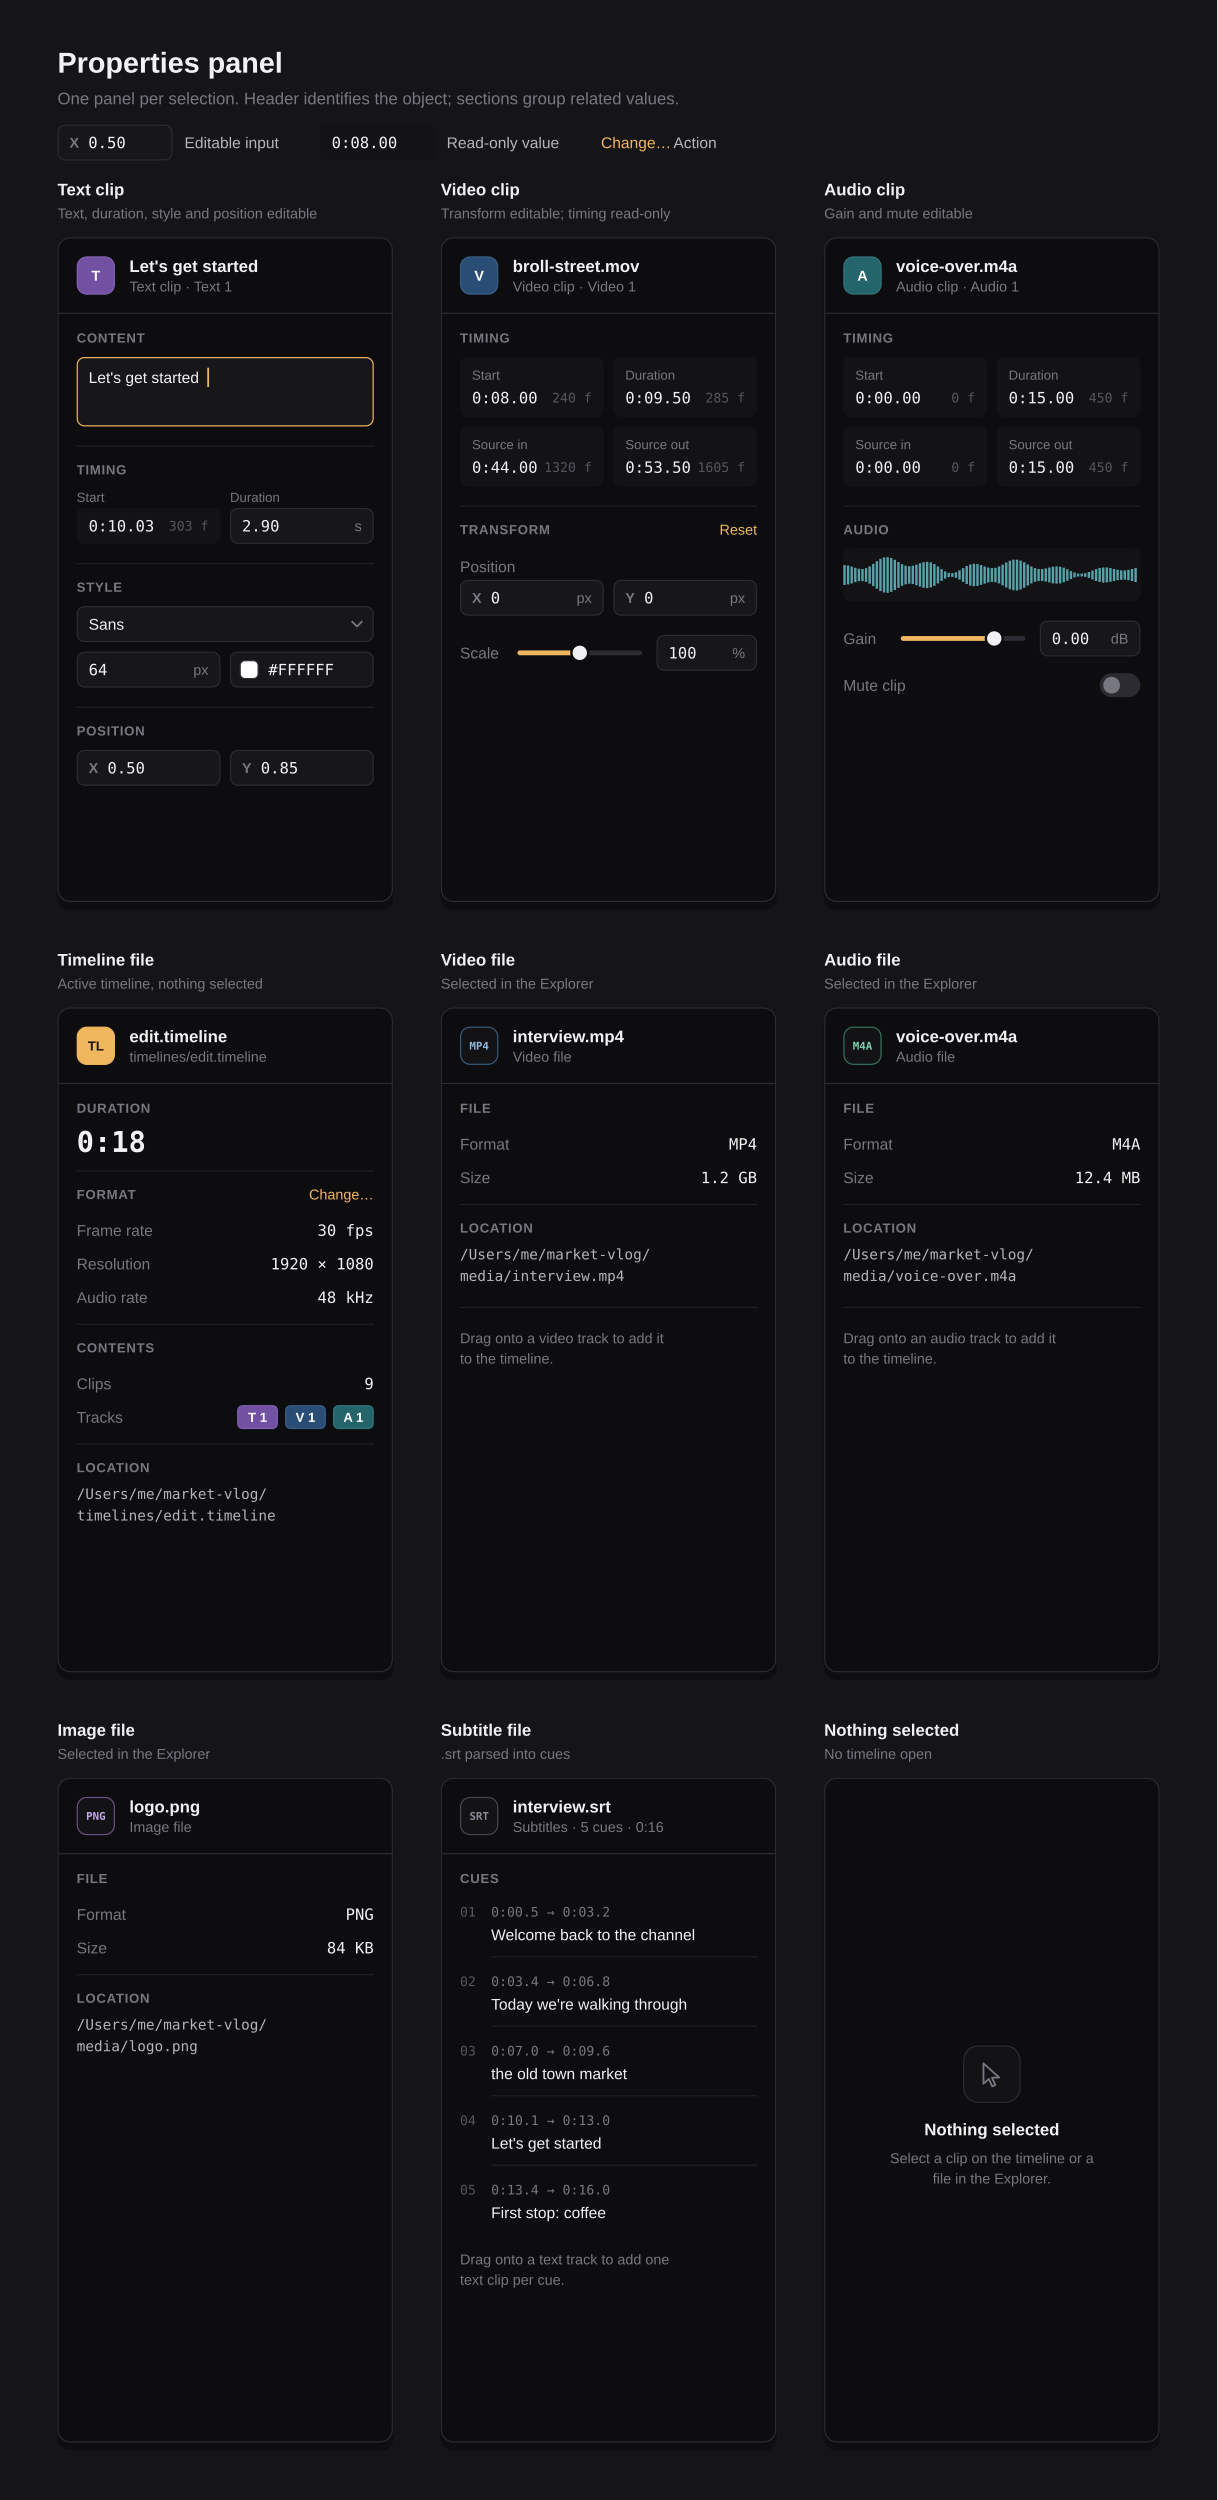
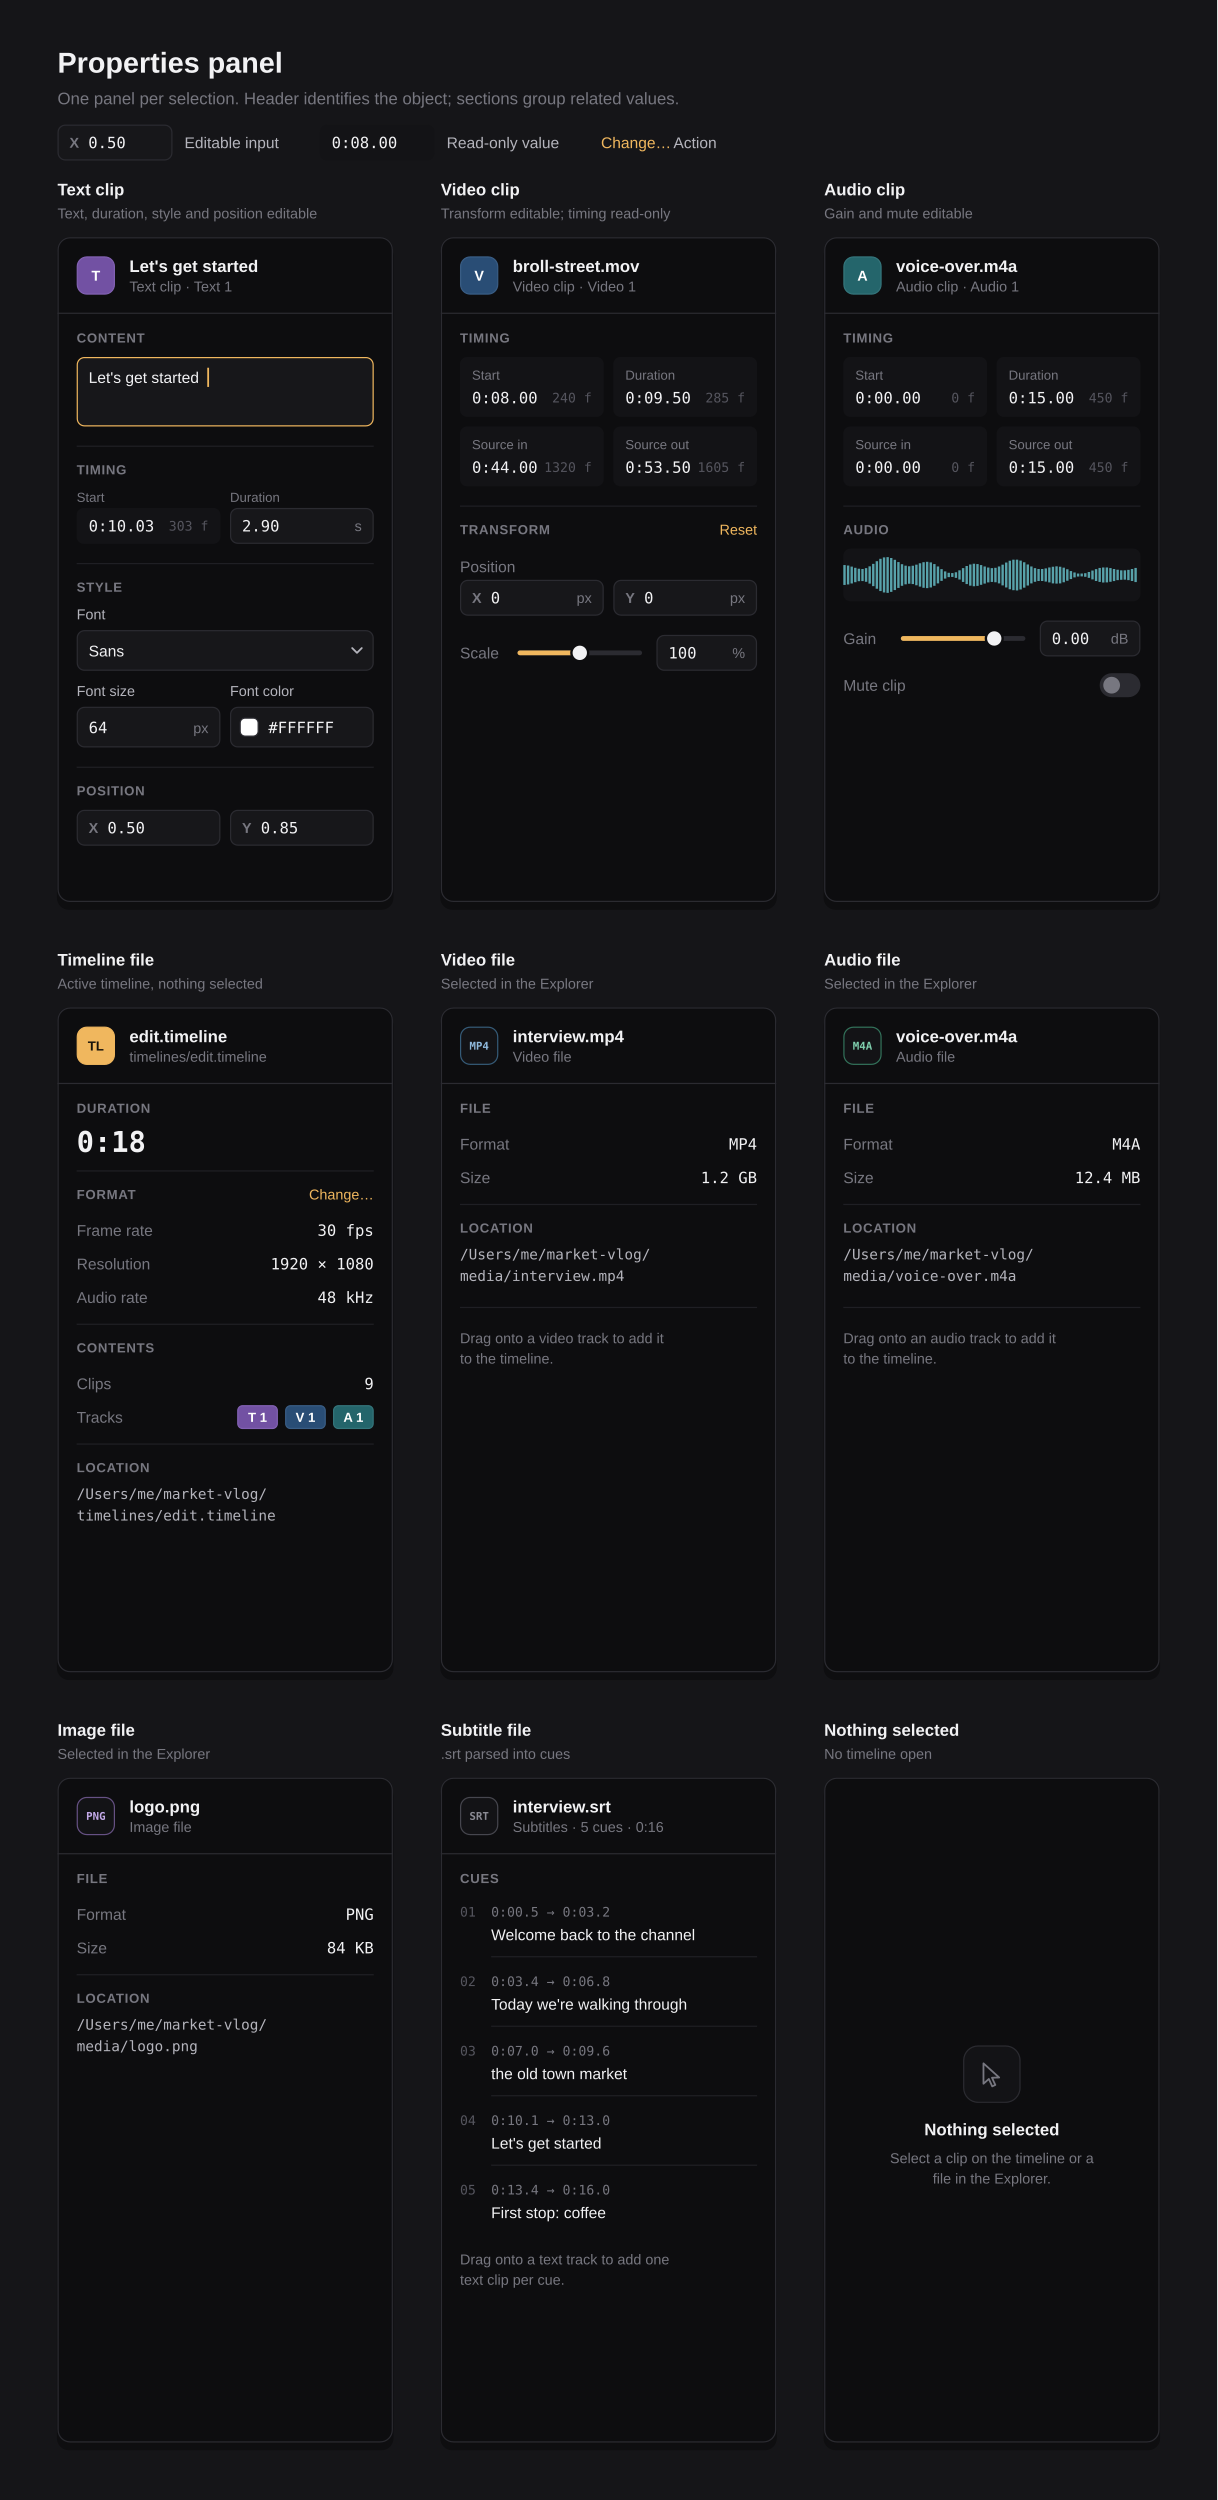
<svg xmlns="http://www.w3.org/2000/svg" width="1016" height="2087" viewBox="0 0 1016 2087">
  <style>.s{font-family:-apple-system,BlinkMacSystemFont,"SF Pro Text","Helvetica Neue",Arial,sans-serif}.m{font-family:"SF Mono",Menlo,Monaco,Consolas,monospace}</style>
  <defs>
    <clipPath id="c1">
      <rect x="48" y="198" width="280" height="555" rx="10" />
    </clipPath>
    <clipPath id="c2">
      <rect x="48" y="198" width="280" height="555" rx="0" />
    </clipPath>
    <clipPath id="c3">
      <rect x="368" y="198" width="280" height="555" rx="10" />
    </clipPath>
    <clipPath id="c4">
      <rect x="368" y="198" width="280" height="555" rx="0" />
    </clipPath>
    <clipPath id="c5">
      <rect x="688" y="198" width="280" height="555" rx="10" />
    </clipPath>
    <clipPath id="c6">
      <rect x="688" y="198" width="280" height="555" rx="0" />
    </clipPath>
    <clipPath id="c7">
      <rect x="1008" y="198" width="280" height="555" rx="10" />
    </clipPath>
    <clipPath id="c8">
      <rect x="1008" y="198" width="280" height="555" rx="0" />
    </clipPath>
    <clipPath id="c9">
      <rect x="48" y="841" width="280" height="555" rx="10" />
    </clipPath>
    <clipPath id="c10">
      <rect x="48" y="841" width="280" height="555" rx="0" />
    </clipPath>
    <clipPath id="c11">
      <rect x="368" y="841" width="280" height="555" rx="10" />
    </clipPath>
    <clipPath id="c12">
      <rect x="368" y="841" width="280" height="555" rx="0" />
    </clipPath>
    <clipPath id="c13">
      <rect x="688" y="841" width="280" height="555" rx="10" />
    </clipPath>
    <clipPath id="c14">
      <rect x="688" y="841" width="280" height="555" rx="0" />
    </clipPath>
    <clipPath id="c15">
      <rect x="1008" y="841" width="280" height="555" rx="10" />
    </clipPath>
    <clipPath id="c16">
      <rect x="1008" y="841" width="280" height="555" rx="0" />
    </clipPath>
    <clipPath id="c17">
      <rect x="48" y="841" width="280" height="555" rx="10" />
    </clipPath>
    <clipPath id="c18">
      <rect x="48" y="841" width="280" height="555" rx="0" />
    </clipPath>
  </defs>
  <rect x="0" y="0" width="1016" height="2087" fill="#151518" />
  <text class="s" x="48" y="60.64" font-size="24" fill="#f2f2f4" font-weight="700">Properties panel</text>
  <text class="s" x="48" y="87.04" font-size="14" fill="#777780">One panel per selection. Header identifies the object; sections group related values.</text>
  <rect x="48.5" y="104.5" width="95" height="29" rx="6" fill="#17171a" stroke="#2b2b31" stroke-width="1" />
  <text class="s" x="58" y="123.32" font-size="12" fill="#777780" font-weight="600">X</text>
  <text class="m" x="73.68" y="123.68" font-size="13" fill="#f2f2f4">0.50</text>
  <text class="s" x="154" y="123.68" font-size="13" fill="#b4b4bc">Editable input</text>
  <rect x="266.86" y="104" width="96" height="30" rx="6" fill="#131316" />
  <text class="m" x="276.86" y="123.68" font-size="13" fill="#f2f2f4">0:08.00</text>
  <text class="s" x="372.86" y="123.68" font-size="13" fill="#b4b4bc">Read-only value</text>
  <text class="s" x="501.71" y="123.68" font-size="13" fill="#f0b75e">Change…</text>
  <text class="s" x="562.15" y="123.68" font-size="13" fill="#b4b4bc">Action</text>
  <g>
    <text class="s" x="48" y="163.04" font-size="14" fill="#f2f2f4" font-weight="600">Text clip</text>
    <text class="s" x="48" y="182.32" font-size="12" fill="#777780">Text, duration, style and position editable</text>
    <rect x="47.5" y="197.5" width="281" height="556" rx="10" fill="#000" opacity="0.35" transform="translate(0 6)" />
    <g clip-path="url(#c1)">
      <rect x="48" y="198" width="280" height="555" fill="#0d0d0f" />
      <g clip-path="url(#c2)">
        <rect x="64.5" y="214.5" width="31" height="31" rx="8" fill="#7251a3" stroke="#8261b3" stroke-width="1" />
        <text class="s" x="80" y="234.32" font-size="12" fill="#ffffff" font-weight="700" text-anchor="middle">T</text>
        <text class="s" x="108" y="227.04" font-size="14" fill="#f2f2f4" font-weight="600">Let's get started</text>
        <text class="s" x="108" y="243.32" font-size="12" fill="#777780">Text clip · Text 1</text>
        <rect x="48" y="261" width="280" height="1" fill="#2b2b31" />
        <text class="s" x="64" y="285.96" font-size="11" fill="#777780" font-weight="600" letter-spacing="0.6">CONTENT</text>
        <rect x="64.5" y="298.5" width="247" height="57" rx="6" fill="#17171a" stroke="#f0b75e" stroke-width="1" />
        <text class="s" x="74" y="319.68" font-size="13" fill="#f2f2f4">Let's get started</text>
        <rect x="173.02" y="307" width="1.5" height="16" fill="#f0b75e" />
        <rect x="64" y="372" width="248" height="1" fill="#1f1f24" />
        <text class="s" x="64" y="395.96" font-size="11" fill="#777780" font-weight="600" letter-spacing="0.6">TIMING</text>
        <text class="s" x="64" y="418.96" font-size="11" fill="#777780">Start</text>
        <text class="s" x="192" y="418.96" font-size="11" fill="#777780">Duration</text>
        <rect x="64" y="424" width="120" height="30" rx="6" fill="#131316" />
        <text class="m" x="74" y="443.68" font-size="13" fill="#f2f2f4">0:10.03</text>
        <text class="m" x="174" y="442.96" font-size="11" fill="#55555e" text-anchor="end">303 f</text>
        <rect x="192.5" y="424.5" width="119" height="29" rx="6" fill="#17171a" stroke="#2b2b31" stroke-width="1" />
        <text class="m" x="202" y="443.68" font-size="13" fill="#f2f2f4">2.90</text>
        <text class="s" x="302" y="443.32" font-size="12" fill="#777780" text-anchor="end">s</text>
        <rect x="64" y="470" width="248" height="1" fill="#1f1f24" />
-         <text class="s" x="64" y="493.96" font-size="11" fill="#777780" font-weight="600" letter-spacing="0.6">STYLE</text>
-         <rect x="64.5" y="506.5" width="247" height="29" rx="6" fill="#17171a" stroke="#2b2b31" stroke-width="1" />
-         <text class="s" x="74" y="525.68" font-size="13" fill="#f2f2f4">Sans</text>
-         <path d="M294 519.0 l4 4 l4 -4" fill="none" stroke="#777780" stroke-width="1.5" stroke-linecap="round" stroke-linejoin="round" />
-         <rect x="64.5" y="544.5" width="119" height="29" rx="6" fill="#17171a" stroke="#2b2b31" stroke-width="1" />
-         <text class="m" x="74" y="563.68" font-size="13" fill="#f2f2f4">64</text>
-         <text class="s" x="174" y="563.32" font-size="12" fill="#777780" text-anchor="end">px</text>
-         <rect x="192.5" y="544.5" width="119" height="29" rx="6" fill="#17171a" stroke="#2b2b31" stroke-width="1" />
-         <rect x="200.5" y="551.5" width="15" height="15" rx="4" fill="#ffffff" stroke="#2b2b31" stroke-width="1" />
-         <text class="m" x="224" y="563.68" font-size="13" fill="#f2f2f4">#FFFFFF</text>
-         <rect x="64" y="590" width="248" height="1" fill="#1f1f24" />
-         <text class="s" x="64" y="613.96" font-size="11" fill="#777780" font-weight="600" letter-spacing="0.6">POSITION</text>
-         <rect x="64.5" y="626.5" width="119" height="29" rx="6" fill="#17171a" stroke="#2b2b31" stroke-width="1" />
-         <text class="s" x="74" y="645.32" font-size="12" fill="#777780" font-weight="600">X</text>
-         <text class="m" x="89.68" y="645.68" font-size="13" fill="#f2f2f4">0.50</text>
-         <rect x="192.5" y="626.5" width="119" height="29" rx="6" fill="#17171a" stroke="#2b2b31" stroke-width="1" />
-         <text class="s" x="202" y="645.32" font-size="12" fill="#777780" font-weight="600">Y</text>
-         <text class="m" x="217.68" y="645.68" font-size="13" fill="#f2f2f4">0.85</text>
+         <g id="text-clip-style">
+           <text class="s" x="64" y="493.96" font-size="11" fill="#777780" font-weight="600" letter-spacing="0.6">STYLE</text>
+           <text class="s" x="64" y="517" font-size="12" fill="#b4b4bc">Font</text>
+           <rect x="64.5" y="526.5" width="247" height="33" rx="6" fill="#17171a" stroke="#2b2b31" stroke-width="1" />
+           <text class="s" x="74" y="548" font-size="13" fill="#f2f2f4">Sans</text>
+           <path d="M294 541 l4 4 l4 -4" fill="none" stroke="#b4b4bc" stroke-width="1.5" stroke-linecap="round" stroke-linejoin="round" />
+           <text class="s" x="64" y="581" font-size="12" fill="#b4b4bc">Font size</text>
+           <text class="s" x="192" y="581" font-size="12" fill="#b4b4bc">Font color</text>
+           <rect x="64.5" y="590.5" width="119" height="33" rx="6" fill="#17171a" stroke="#2b2b31" stroke-width="1" />
+           <text class="m" x="74" y="612" font-size="13" fill="#f2f2f4">64</text>
+           <text class="s" x="174" y="612" font-size="12" fill="#777780" text-anchor="end">px</text>
+           <rect x="192.5" y="590.5" width="119" height="33" rx="6" fill="#17171a" stroke="#2b2b31" stroke-width="1" />
+           <rect x="200.5" y="599.5" width="15" height="15" rx="4" fill="#ffffff" stroke="#2b2b31" stroke-width="1" />
+           <text class="m" x="224" y="612" font-size="13" fill="#f2f2f4">#FFFFFF</text>
+         </g>
+         <rect x="64" y="640" width="248" height="1" fill="#1f1f24" />
+         <text class="s" x="64" y="663.96" font-size="11" fill="#777780" font-weight="600" letter-spacing="0.6">POSITION</text>
+         <rect x="64.5" y="676.5" width="119" height="29" rx="6" fill="#17171a" stroke="#2b2b31" stroke-width="1" />
+         <text class="s" x="74" y="695.32" font-size="12" fill="#777780" font-weight="600">X</text>
+         <text class="m" x="89.68" y="695.68" font-size="13" fill="#f2f2f4">0.50</text>
+         <rect x="192.5" y="676.5" width="119" height="29" rx="6" fill="#17171a" stroke="#2b2b31" stroke-width="1" />
+         <text class="s" x="202" y="695.32" font-size="12" fill="#777780" font-weight="600">Y</text>
+         <text class="m" x="217.68" y="695.68" font-size="13" fill="#f2f2f4">0.85</text>
      </g>
    </g>
    <rect x="48.5" y="198.5" width="279" height="554" rx="10" fill="none" stroke="#2b2b31" stroke-width="1" />
  </g>
  <g>
    <text class="s" x="368" y="163.04" font-size="14" fill="#f2f2f4" font-weight="600">Video clip</text>
    <text class="s" x="368" y="182.32" font-size="12" fill="#777780">Transform editable; timing read-only</text>
    <rect x="367.5" y="197.5" width="281" height="556" rx="10" fill="#000" opacity="0.35" transform="translate(0 6)" />
    <g clip-path="url(#c3)">
      <rect x="368" y="198" width="280" height="555" fill="#0d0d0f" />
      <g clip-path="url(#c4)">
        <rect x="384.5" y="214.5" width="31" height="31" rx="8" fill="#294d75" stroke="#395d85" stroke-width="1" />
        <text class="s" x="400" y="234.32" font-size="12" fill="#ffffff" font-weight="700" text-anchor="middle">V</text>
        <text class="s" x="428" y="227.04" font-size="14" fill="#f2f2f4" font-weight="600">broll-street.mov</text>
        <text class="s" x="428" y="243.32" font-size="12" fill="#777780">Video clip · Video 1</text>
        <rect x="368" y="261" width="280" height="1" fill="#2b2b31" />
        <text class="s" x="384" y="285.96" font-size="11" fill="#777780" font-weight="600" letter-spacing="0.6">TIMING</text>
        <rect x="384" y="298" width="120" height="50" rx="6" fill="#131316" />
        <text class="s" x="394" y="316.96" font-size="11" fill="#777780">Start</text>
        <text class="m" x="394" y="336.68" font-size="13" fill="#f2f2f4">0:08.00</text>
        <text class="m" x="494" y="335.96" font-size="11" fill="#55555e" text-anchor="end">240 f</text>
        <rect x="512" y="298" width="120" height="50" rx="6" fill="#131316" />
        <text class="s" x="522" y="316.96" font-size="11" fill="#777780">Duration</text>
        <text class="m" x="522" y="336.68" font-size="13" fill="#f2f2f4">0:09.50</text>
        <text class="m" x="622" y="335.96" font-size="11" fill="#55555e" text-anchor="end">285 f</text>
        <rect x="384" y="356" width="120" height="50" rx="6" fill="#131316" />
        <text class="s" x="394" y="374.96" font-size="11" fill="#777780">Source in</text>
        <text class="m" x="394" y="394.68" font-size="13" fill="#f2f2f4">0:44.00</text>
        <text class="m" x="494" y="393.96" font-size="11" fill="#55555e" text-anchor="end">1320 f</text>
        <rect x="512" y="356" width="120" height="50" rx="6" fill="#131316" />
        <text class="s" x="522" y="374.96" font-size="11" fill="#777780">Source out</text>
        <text class="m" x="522" y="394.68" font-size="13" fill="#f2f2f4">0:53.50</text>
        <text class="m" x="622" y="393.96" font-size="11" fill="#55555e" text-anchor="end">1605 f</text>
        <rect x="384" y="422" width="248" height="1" fill="#1f1f24" />
        <text class="s" x="384" y="445.96" font-size="11" fill="#777780" font-weight="600" letter-spacing="0.6">TRANSFORM</text>
        <text class="s" x="632" y="446.32" font-size="12" fill="#f0b75e" text-anchor="end">Reset</text>
        <text class="s" x="384" y="477.68" font-size="13" fill="#777780">Position</text>
        <rect x="384.5" y="484.5" width="119" height="29" rx="6" fill="#17171a" stroke="#2b2b31" stroke-width="1" />
        <text class="s" x="394" y="503.32" font-size="12" fill="#777780" font-weight="600">X</text>
        <text class="m" x="409.68" y="503.68" font-size="13" fill="#f2f2f4">0</text>
        <text class="s" x="494" y="503.32" font-size="12" fill="#777780" text-anchor="end">px</text>
        <rect x="512.5" y="484.5" width="119" height="29" rx="6" fill="#17171a" stroke="#2b2b31" stroke-width="1" />
        <text class="s" x="522" y="503.32" font-size="12" fill="#777780" font-weight="600">Y</text>
        <text class="m" x="537.68" y="503.68" font-size="13" fill="#f2f2f4">0</text>
        <text class="s" x="622" y="503.32" font-size="12" fill="#777780" text-anchor="end">px</text>
        <text class="s" x="384" y="549.68" font-size="13" fill="#777780">Scale</text>
        <rect x="432" y="543" width="104" height="4" rx="2" fill="#2b2b31" />
        <rect x="483.5" y="540" width="1" height="10" fill="#55555e" />
        <rect x="432" y="543" width="52" height="4" rx="2" fill="#f0b75e" />
        <circle cx="484" cy="545" r="7" fill="#f2f2f4" stroke="#0d0d0f" stroke-width="2" />
        <rect x="548.5" y="530.5" width="83" height="29" rx="6" fill="#17171a" stroke="#2b2b31" stroke-width="1" />
        <text class="m" x="558" y="549.68" font-size="13" fill="#f2f2f4">100</text>
        <text class="s" x="622" y="549.32" font-size="12" fill="#777780" text-anchor="end">%</text>
      </g>
    </g>
    <rect x="368.5" y="198.5" width="279" height="554" rx="10" fill="none" stroke="#2b2b31" stroke-width="1" />
  </g>
  <g>
    <text class="s" x="688" y="163.04" font-size="14" fill="#f2f2f4" font-weight="600">Audio clip</text>
    <text class="s" x="688" y="182.32" font-size="12" fill="#777780">Gain and mute editable</text>
    <rect x="687.5" y="197.5" width="281" height="556" rx="10" fill="#000" opacity="0.35" transform="translate(0 6)" />
    <g clip-path="url(#c5)">
      <rect x="688" y="198" width="280" height="555" fill="#0d0d0f" />
      <g clip-path="url(#c6)">
        <rect x="704.5" y="214.5" width="31" height="31" rx="8" fill="#24656b" stroke="#34757b" stroke-width="1" />
        <text class="s" x="720" y="234.32" font-size="12" fill="#ffffff" font-weight="700" text-anchor="middle">A</text>
        <text class="s" x="748" y="227.04" font-size="14" fill="#f2f2f4" font-weight="600">voice-over.m4a</text>
        <text class="s" x="748" y="243.32" font-size="12" fill="#777780">Audio clip · Audio 1</text>
        <rect x="688" y="261" width="280" height="1" fill="#2b2b31" />
        <text class="s" x="704" y="285.96" font-size="11" fill="#777780" font-weight="600" letter-spacing="0.6">TIMING</text>
        <rect x="704" y="298" width="120" height="50" rx="6" fill="#131316" />
        <text class="s" x="714" y="316.96" font-size="11" fill="#777780">Start</text>
        <text class="m" x="714" y="336.68" font-size="13" fill="#f2f2f4">0:00.00</text>
        <text class="m" x="814" y="335.96" font-size="11" fill="#55555e" text-anchor="end">0 f</text>
        <rect x="832" y="298" width="120" height="50" rx="6" fill="#131316" />
        <text class="s" x="842" y="316.96" font-size="11" fill="#777780">Duration</text>
        <text class="m" x="842" y="336.68" font-size="13" fill="#f2f2f4">0:15.00</text>
        <text class="m" x="942" y="335.96" font-size="11" fill="#55555e" text-anchor="end">450 f</text>
        <rect x="704" y="356" width="120" height="50" rx="6" fill="#131316" />
        <text class="s" x="714" y="374.96" font-size="11" fill="#777780">Source in</text>
        <text class="m" x="714" y="394.68" font-size="13" fill="#f2f2f4">0:00.00</text>
        <text class="m" x="814" y="393.96" font-size="11" fill="#55555e" text-anchor="end">0 f</text>
        <rect x="832" y="356" width="120" height="50" rx="6" fill="#131316" />
        <text class="s" x="842" y="374.96" font-size="11" fill="#777780">Source out</text>
        <text class="m" x="842" y="394.68" font-size="13" fill="#f2f2f4">0:15.00</text>
        <text class="m" x="942" y="393.96" font-size="11" fill="#55555e" text-anchor="end">450 f</text>
        <rect x="704" y="422" width="248" height="1" fill="#1f1f24" />
        <text class="s" x="704" y="445.96" font-size="11" fill="#777780" font-weight="600" letter-spacing="0.6">AUDIO</text>
        <rect x="704" y="458" width="248" height="44" rx="6" fill="#131316" />
        <path d="M704.0 471.7v16.6h2v-16.6zM707.0 472.1v15.8h2v-15.8zM710.0 473.0v14.1h2v-14.1zM713.0 474.0v12.0h2v-12.0zM716.0 474.8v10.4h2v-10.4zM719.0 475.0v10.1h2v-10.1zM722.0 474.3v11.4h2v-11.4zM725.0 472.8v14.4h2v-14.4zM728.0 470.7v18.6h2v-18.6zM731.0 468.5v23.0h2v-23.0zM734.0 466.5v26.9h2v-26.9zM737.0 465.3v29.3h2v-29.3zM740.0 465.1v29.8h2v-29.8zM743.0 465.8v28.3h2v-28.3zM746.0 467.3v25.3h2v-25.3zM749.0 469.2v21.6h2v-21.6zM752.0 471.0v18.0h2v-18.0zM755.0 472.2v15.6h2v-15.6zM758.0 472.7v14.6h2v-14.6zM761.0 472.3v15.3h2v-15.3zM764.0 471.4v17.2h2v-17.2zM767.0 470.2v19.5h2v-19.5zM770.0 469.3v21.4h2v-21.4zM773.0 469.0v22.0h2v-22.0zM776.0 469.5v20.9h2v-20.9zM779.0 470.9v18.1h2v-18.1zM782.0 472.9v14.1h2v-14.1zM785.0 475.1v9.8h2v-9.8zM788.0 477.0v6.0h2v-6.0zM791.0 478.2v3.6h2v-3.6zM794.0 478.4v3.2h2v-3.2zM797.0 477.7v4.7h2v-4.7zM800.0 476.1v7.7h2v-7.7zM803.0 474.3v11.5h2v-11.5zM806.0 472.5v15.1h2v-15.1zM809.0 471.2v17.7h2v-17.7zM812.0 470.6v18.8h2v-18.8zM815.0 470.9v18.2h2v-18.2zM818.0 471.7v16.5h2v-16.5zM821.0 472.9v14.3h2v-14.3zM824.0 473.8v12.4h2v-12.4zM827.0 474.3v11.5h2v-11.5zM830.0 474.0v12.1h2v-12.1zM833.0 472.9v14.1h2v-14.1zM836.0 471.4v17.3h2v-17.3zM839.0 469.6v20.8h2v-20.8zM842.0 468.1v23.8h2v-23.8zM845.0 467.2v25.5h2v-25.5zM848.0 467.2v25.7h2v-25.7zM851.0 468.0v24.1h2v-24.1zM854.0 469.4v21.2h2v-21.2zM857.0 471.2v17.6h2v-17.6zM860.0 472.9v14.1h2v-14.1zM863.0 474.3v11.4h2v-11.4zM866.0 475.0v10.0h2v-10.0zM869.0 475.0v10.0h2v-10.0zM872.0 474.5v11.0h2v-11.0zM875.0 473.7v12.5h2v-12.5zM878.0 473.1v13.9h2v-13.9zM881.0 472.8v14.4h2v-14.4zM884.0 473.1v13.9h2v-13.9zM887.0 473.9v12.2h2v-12.2zM890.0 475.2v9.6h2v-9.6zM893.0 476.7v6.7h2v-6.7zM896.0 477.9v4.1h2v-4.1zM899.0 478.8v2.5h2v-2.5zM902.0 478.8v2.4h2v-2.4zM905.0 478.5v3.0h2v-3.0zM908.0 477.5v4.9h2v-4.9zM911.0 476.3v7.4h2v-7.4zM914.0 475.1v9.9h2v-9.9zM917.0 474.1v11.7h2v-11.7zM920.0 473.7v12.6h2v-12.6zM923.0 473.7v12.5h2v-12.5zM926.0 474.2v11.5h2v-11.5zM929.0 475.0v10.1h2v-10.1zM932.0 475.6v8.7h2v-8.7zM935.0 476.1v7.9h2v-7.9zM938.0 476.1v7.8h2v-7.8zM941.0 475.7v8.6h2v-8.6zM944.0 475.0v10.0h2v-10.0zM947.0 474.1v11.8h2v-11.8z" fill="#69c5cf" fill-opacity="0.8" />
        <text class="s" x="704" y="537.68" font-size="13" fill="#777780">Gain</text>
        <rect x="752" y="531" width="104" height="4" rx="2" fill="#2b2b31" />
        <rect x="829.5" y="528" width="1" height="10" fill="#55555e" />
        <rect x="752" y="531" width="78" height="4" rx="2" fill="#f0b75e" />
        <circle cx="830" cy="533" r="7" fill="#f2f2f4" stroke="#0d0d0f" stroke-width="2" />
        <rect x="868.5" y="518.5" width="83" height="29" rx="6" fill="#17171a" stroke="#2b2b31" stroke-width="1" />
        <text class="m" x="878" y="537.68" font-size="13" fill="#f2f2f4">0.00</text>
        <text class="s" x="942" y="537.32" font-size="12" fill="#777780" text-anchor="end">dB</text>
        <text class="s" x="704" y="576.68" font-size="13" fill="#777780">Mute clip</text>
        <rect x="918" y="562" width="34" height="20" rx="10" fill="#2b2b31" />
        <circle cx="928" cy="572" r="7" fill="#777780" />
      </g>
    </g>
    <rect x="688.5" y="198.5" width="279" height="554" rx="10" fill="none" stroke="#2b2b31" stroke-width="1" />
  </g>
  <g transform="translate(-960 643)">
    <text class="s" x="1008" y="163.04" font-size="14" fill="#f2f2f4" font-weight="600">Timeline file</text>
    <text class="s" x="1008" y="182.32" font-size="12" fill="#777780">Active timeline, nothing selected</text>
    <rect x="1007.5" y="197.5" width="281" height="556" rx="10" fill="#000" opacity="0.35" transform="translate(0 6)" />
    <g clip-path="url(#c7)">
      <rect x="1008" y="198" width="280" height="555" fill="#0d0d0f" />
      <g clip-path="url(#c8)">
        <rect x="1024.5" y="214.5" width="31" height="31" rx="8" fill="#f0b75e" stroke="#f0b75e" stroke-width="1" />
        <text class="s" x="1040" y="233.96" font-size="11" fill="#17120a" font-weight="700" text-anchor="middle">TL</text>
        <text class="s" x="1068" y="227.04" font-size="14" fill="#f2f2f4" font-weight="600">edit.timeline</text>
        <text class="s" x="1068" y="243.32" font-size="12" fill="#777780">timelines/edit.timeline</text>
        <rect x="1008" y="261" width="280" height="1" fill="#2b2b31" />
        <text class="s" x="1024" y="285.96" font-size="11" fill="#777780" font-weight="600" letter-spacing="0.6">DURATION</text>
        <text class="m" x="1024" y="318.64" font-size="24" fill="#f2f2f4" font-weight="600">0:18</text>
        <g transform="translate(0 -24)">
          <rect x="1024" y="358" width="248" height="1" fill="#1f1f24" />
          <text class="s" x="1024" y="381.96" font-size="11" fill="#777780" font-weight="600" letter-spacing="0.6">FORMAT</text>
          <text class="s" x="1272" y="382.32" font-size="12" fill="#f0b75e" text-anchor="end">Change…</text>
          <text class="s" x="1024" y="412.68" font-size="13" fill="#777780">Frame rate</text>
          <text class="m" x="1272" y="412.68" font-size="13" fill="#f2f2f4" text-anchor="end">30 fps</text>
          <text class="s" x="1024" y="440.68" font-size="13" fill="#777780">Resolution</text>
          <text class="m" x="1272" y="440.68" font-size="13" fill="#f2f2f4" text-anchor="end">1920 × 1080</text>
          <text class="s" x="1024" y="468.68" font-size="13" fill="#777780">Audio rate</text>
          <text class="m" x="1272" y="468.68" font-size="13" fill="#f2f2f4" text-anchor="end">48 kHz</text>
          <rect x="1024" y="486" width="248" height="1" fill="#1f1f24" />
          <text class="s" x="1024" y="509.96" font-size="11" fill="#777780" font-weight="600" letter-spacing="0.6">CONTENTS</text>
          <text class="s" x="1024" y="540.68" font-size="13" fill="#777780">Clips</text>
          <text class="m" x="1272" y="540.68" font-size="13" fill="#f2f2f4" text-anchor="end">9</text>
          <text class="s" x="1024" y="568.68" font-size="13" fill="#777780">Tracks</text>
          <rect x="1238.5" y="554.5" width="33" height="19" rx="4" fill="#24656b" stroke="#34757b" stroke-width="1" />
          <text class="s" x="1255" y="567.96" font-size="11" fill="#ffffff" font-weight="600" text-anchor="middle">A 1</text>
          <rect x="1198.5" y="554.5" width="33" height="19" rx="4" fill="#294d75" stroke="#395d85" stroke-width="1" />
          <text class="s" x="1215" y="567.96" font-size="11" fill="#ffffff" font-weight="600" text-anchor="middle">V 1</text>
          <rect x="1158.5" y="554.5" width="33" height="19" rx="4" fill="#7251a3" stroke="#8261b3" stroke-width="1" />
          <text class="s" x="1175" y="567.96" font-size="11" fill="#ffffff" font-weight="600" text-anchor="middle">T 1</text>
          <rect x="1024" y="586" width="248" height="1" fill="#1f1f24" />
          <text class="s" x="1024" y="609.96" font-size="11" fill="#777780" font-weight="600" letter-spacing="0.6">LOCATION</text>
          <text class="m" x="1024" y="632.32" font-size="12" fill="#b4b4bc">/Users/me/market-vlog/</text>
          <text class="m" x="1024" y="650.32" font-size="12" fill="#b4b4bc">timelines/edit.timeline</text>
        </g>
      </g>
    </g>
    <rect x="1008.5" y="198.5" width="279" height="554" rx="10" fill="none" stroke="#2b2b31" stroke-width="1" />
  </g>
  <g transform="translate(320 0)">
    <text class="s" x="48" y="806.04" font-size="14" fill="#f2f2f4" font-weight="600">Video file</text>
    <text class="s" x="48" y="825.32" font-size="12" fill="#777780">Selected in the Explorer</text>
    <rect x="47.5" y="840.5" width="281" height="556" rx="10" fill="#000" opacity="0.35" transform="translate(0 6)" />
    <g clip-path="url(#c9)">
      <rect x="48" y="841" width="280" height="555" fill="#0d0d0f" />
      <g clip-path="url(#c10)">
        <rect x="64.5" y="857.5" width="31" height="31" rx="8" fill="#131316" stroke="#355b78" stroke-width="1" />
        <text class="m" x="80" y="876.24" font-size="9" fill="#8fb9dd" font-weight="600" text-anchor="middle">MP4</text>
        <text class="s" x="108" y="870.04" font-size="14" fill="#f2f2f4" font-weight="600">interview.mp4</text>
        <text class="s" x="108" y="886.32" font-size="12" fill="#777780">Video file</text>
        <rect x="48" y="904" width="280" height="1" fill="#2b2b31" />
        <text class="s" x="64" y="928.96" font-size="11" fill="#777780" font-weight="600" letter-spacing="0.6">FILE</text>
        <text class="s" x="64" y="959.68" font-size="13" fill="#777780">Format</text>
        <text class="m" x="312" y="959.68" font-size="13" fill="#f2f2f4" text-anchor="end">MP4</text>
        <text class="s" x="64" y="987.68" font-size="13" fill="#777780">Size</text>
        <text class="m" x="312" y="987.68" font-size="13" fill="#f2f2f4" text-anchor="end">1.2 GB</text>
        <rect x="64" y="1005" width="248" height="1" fill="#1f1f24" />
        <text class="s" x="64" y="1028.96" font-size="11" fill="#777780" font-weight="600" letter-spacing="0.6">LOCATION</text>
        <text class="m" x="64" y="1051.32" font-size="12" fill="#b4b4bc">/Users/me/market-vlog/</text>
        <text class="m" x="64" y="1069.32" font-size="12" fill="#b4b4bc">media/interview.mp4</text>
        <rect x="64" y="1091" width="248" height="1" fill="#1f1f24" />
        <text class="s" x="64" y="1121.32" font-size="12" fill="#777780">Drag onto a video track to add it</text>
        <text class="s" x="64" y="1138.32" font-size="12" fill="#777780">to the timeline.</text>
      </g>
    </g>
    <rect x="48.5" y="841.5" width="279" height="554" rx="10" fill="none" stroke="#2b2b31" stroke-width="1" />
  </g>
  <g transform="translate(640 0)">
    <text class="s" x="48" y="806.04" font-size="14" fill="#f2f2f4" font-weight="600">Audio file</text>
    <text class="s" x="48" y="825.32" font-size="12" fill="#777780">Selected in the Explorer</text>
    <rect x="47.5" y="840.5" width="281" height="556" rx="10" fill="#000" opacity="0.35" transform="translate(0 6)" />
    <g clip-path="url(#c17)">
      <rect x="48" y="841" width="280" height="555" fill="#0d0d0f" />
      <g clip-path="url(#c18)">
        <rect x="64.5" y="857.5" width="31" height="31" rx="8" fill="#131316" stroke="#32725a" stroke-width="1" />
        <text class="m" x="80" y="876.24" font-size="9" fill="#7fd0ae" font-weight="600" text-anchor="middle">M4A</text>
        <text class="s" x="108" y="870.04" font-size="14" fill="#f2f2f4" font-weight="600">voice-over.m4a</text>
        <text class="s" x="108" y="886.32" font-size="12" fill="#777780">Audio file</text>
        <rect x="48" y="904" width="280" height="1" fill="#2b2b31" />
        <text class="s" x="64" y="928.96" font-size="11" fill="#777780" font-weight="600" letter-spacing="0.6">FILE</text>
        <text class="s" x="64" y="959.68" font-size="13" fill="#777780">Format</text>
        <text class="m" x="312" y="959.68" font-size="13" fill="#f2f2f4" text-anchor="end">M4A</text>
        <text class="s" x="64" y="987.68" font-size="13" fill="#777780">Size</text>
        <text class="m" x="312" y="987.68" font-size="13" fill="#f2f2f4" text-anchor="end">12.4 MB</text>
        <rect x="64" y="1005" width="248" height="1" fill="#1f1f24" />
        <text class="s" x="64" y="1028.96" font-size="11" fill="#777780" font-weight="600" letter-spacing="0.6">LOCATION</text>
        <text class="m" x="64" y="1051.32" font-size="12" fill="#b4b4bc">/Users/me/market-vlog/</text>
        <text class="m" x="64" y="1069.32" font-size="12" fill="#b4b4bc">media/voice-over.m4a</text>
        <rect x="64" y="1091" width="248" height="1" fill="#1f1f24" />
        <text class="s" x="64" y="1121.32" font-size="12" fill="#777780">Drag onto an audio track to add it</text>
        <text class="s" x="64" y="1138.32" font-size="12" fill="#777780">to the timeline.</text>
      </g>
    </g>
    <rect x="48.5" y="841.5" width="279" height="554" rx="10" fill="none" stroke="#2b2b31" stroke-width="1" />
  </g>
  <g transform="translate(-320 643)">
    <text class="s" x="368" y="806.04" font-size="14" fill="#f2f2f4" font-weight="600">Image file</text>
    <text class="s" x="368" y="825.32" font-size="12" fill="#777780">Selected in the Explorer</text>
    <rect x="367.5" y="840.5" width="281" height="556" rx="10" fill="#000" opacity="0.35" transform="translate(0 6)" />
    <g clip-path="url(#c11)">
      <rect x="368" y="841" width="280" height="555" fill="#0d0d0f" />
      <g clip-path="url(#c12)">
        <rect x="384.5" y="857.5" width="31" height="31" rx="8" fill="#131316" stroke="#665184" stroke-width="1" />
        <text class="m" x="400" y="876.24" font-size="9" fill="#c3a9e8" font-weight="600" text-anchor="middle">PNG</text>
        <text class="s" x="428" y="870.04" font-size="14" fill="#f2f2f4" font-weight="600">logo.png</text>
        <text class="s" x="428" y="886.32" font-size="12" fill="#777780">Image file</text>
        <rect x="368" y="904" width="280" height="1" fill="#2b2b31" />
        <text class="s" x="384" y="928.96" font-size="11" fill="#777780" font-weight="600" letter-spacing="0.6">FILE</text>
        <text class="s" x="384" y="959.68" font-size="13" fill="#777780">Format</text>
        <text class="m" x="632" y="959.68" font-size="13" fill="#f2f2f4" text-anchor="end">PNG</text>
        <text class="s" x="384" y="987.68" font-size="13" fill="#777780">Size</text>
        <text class="m" x="632" y="987.68" font-size="13" fill="#f2f2f4" text-anchor="end">84 KB</text>
        <rect x="384" y="1005" width="248" height="1" fill="#1f1f24" />
        <text class="s" x="384" y="1028.96" font-size="11" fill="#777780" font-weight="600" letter-spacing="0.6">LOCATION</text>
        <text class="m" x="384" y="1051.32" font-size="12" fill="#b4b4bc">/Users/me/market-vlog/</text>
        <text class="m" x="384" y="1069.32" font-size="12" fill="#b4b4bc">media/logo.png</text>
      </g>
    </g>
    <rect x="368.5" y="841.5" width="279" height="554" rx="10" fill="none" stroke="#2b2b31" stroke-width="1" />
  </g>
  <g transform="translate(-320 643)">
    <text class="s" x="688" y="806.04" font-size="14" fill="#f2f2f4" font-weight="600">Subtitle file</text>
    <text class="s" x="688" y="825.32" font-size="12" fill="#777780">.srt parsed into cues</text>
    <rect x="687.5" y="840.5" width="281" height="556" rx="10" fill="#000" opacity="0.35" transform="translate(0 6)" />
    <g clip-path="url(#c13)">
      <rect x="688" y="841" width="280" height="555" fill="#0d0d0f" />
      <g clip-path="url(#c14)">
        <rect x="704.5" y="857.5" width="31" height="31" rx="8" fill="#131316" stroke="#46464e" stroke-width="1" />
        <text class="m" x="720" y="876.24" font-size="9" fill="#8b8b94" font-weight="600" text-anchor="middle">SRT</text>
        <text class="s" x="748" y="870.04" font-size="14" fill="#f2f2f4" font-weight="600">interview.srt</text>
        <text class="s" x="748" y="886.32" font-size="12" fill="#777780">Subtitles · 5 cues · 0:16</text>
        <rect x="688" y="904" width="280" height="1" fill="#2b2b31" />
        <text class="s" x="704" y="928.96" font-size="11" fill="#777780" font-weight="600" letter-spacing="0.6">CUES</text>
        <text class="m" x="704" y="956.96" font-size="11" fill="#55555e">01</text>
        <text class="m" x="730" y="956.96" font-size="11" fill="#777780">0:00.5 → 0:03.2</text>
        <text class="s" x="730" y="976.68" font-size="13" fill="#f2f2f4">Welcome back to the channel</text>
        <rect x="730" y="990" width="222" height="1" fill="#1f1f24" />
        <text class="m" x="704" y="1014.96" font-size="11" fill="#55555e">02</text>
        <text class="m" x="730" y="1014.96" font-size="11" fill="#777780">0:03.4 → 0:06.8</text>
        <text class="s" x="730" y="1034.68" font-size="13" fill="#f2f2f4">Today we're walking through</text>
        <rect x="730" y="1048" width="222" height="1" fill="#1f1f24" />
        <text class="m" x="704" y="1072.96" font-size="11" fill="#55555e">03</text>
        <text class="m" x="730" y="1072.96" font-size="11" fill="#777780">0:07.0 → 0:09.6</text>
        <text class="s" x="730" y="1092.68" font-size="13" fill="#f2f2f4">the old town market</text>
        <rect x="730" y="1106" width="222" height="1" fill="#1f1f24" />
        <text class="m" x="704" y="1130.96" font-size="11" fill="#55555e">04</text>
        <text class="m" x="730" y="1130.96" font-size="11" fill="#777780">0:10.1 → 0:13.0</text>
        <text class="s" x="730" y="1150.68" font-size="13" fill="#f2f2f4">Let's get started</text>
        <rect x="730" y="1164" width="222" height="1" fill="#1f1f24" />
        <text class="m" x="704" y="1188.96" font-size="11" fill="#55555e">05</text>
        <text class="m" x="730" y="1188.96" font-size="11" fill="#777780">0:13.4 → 0:16.0</text>
        <text class="s" x="730" y="1208.68" font-size="13" fill="#f2f2f4">First stop: coffee</text>
        <text class="s" x="704" y="1247.32" font-size="12" fill="#777780">Drag onto a text track to add one</text>
        <text class="s" x="704" y="1264.32" font-size="12" fill="#777780">text clip per cue.</text>
      </g>
    </g>
    <rect x="688.5" y="841.5" width="279" height="554" rx="10" fill="none" stroke="#2b2b31" stroke-width="1" />
  </g>
  <g transform="translate(-320 643)">
    <text class="s" x="1008" y="806.04" font-size="14" fill="#f2f2f4" font-weight="600">Nothing selected</text>
    <text class="s" x="1008" y="825.32" font-size="12" fill="#777780">No timeline open</text>
    <rect x="1007.5" y="840.5" width="281" height="556" rx="10" fill="#000" opacity="0.35" transform="translate(0 6)" />
    <g clip-path="url(#c15)">
      <rect x="1008" y="841" width="280" height="555" fill="#0d0d0f" />
      <g clip-path="url(#c16)">
        <rect x="1124.5" y="1065" width="47" height="47" rx="12" fill="#131316" stroke="#2b2b31" stroke-width="1" />
        <path d="M1141.0 1079.5 v17 l4.5 -4 l2.8 6.2 l2.6 -1.2 l-2.8 -6 l6 -0.2Z" fill="none" stroke="#777780" stroke-width="1.5" stroke-linejoin="round" />
        <text class="s" x="1148" y="1139.54" font-size="14" fill="#f2f2f4" font-weight="600" text-anchor="middle">Nothing selected</text>
        <text class="s" x="1148" y="1162.82" font-size="12" fill="#777780" text-anchor="middle">Select a clip on the timeline or a</text>
        <text class="s" x="1148" y="1179.82" font-size="12" fill="#777780" text-anchor="middle">file in the Explorer.</text>
      </g>
    </g>
    <rect x="1008.5" y="841.5" width="279" height="554" rx="10" fill="none" stroke="#2b2b31" stroke-width="1" />
  </g>
</svg>
